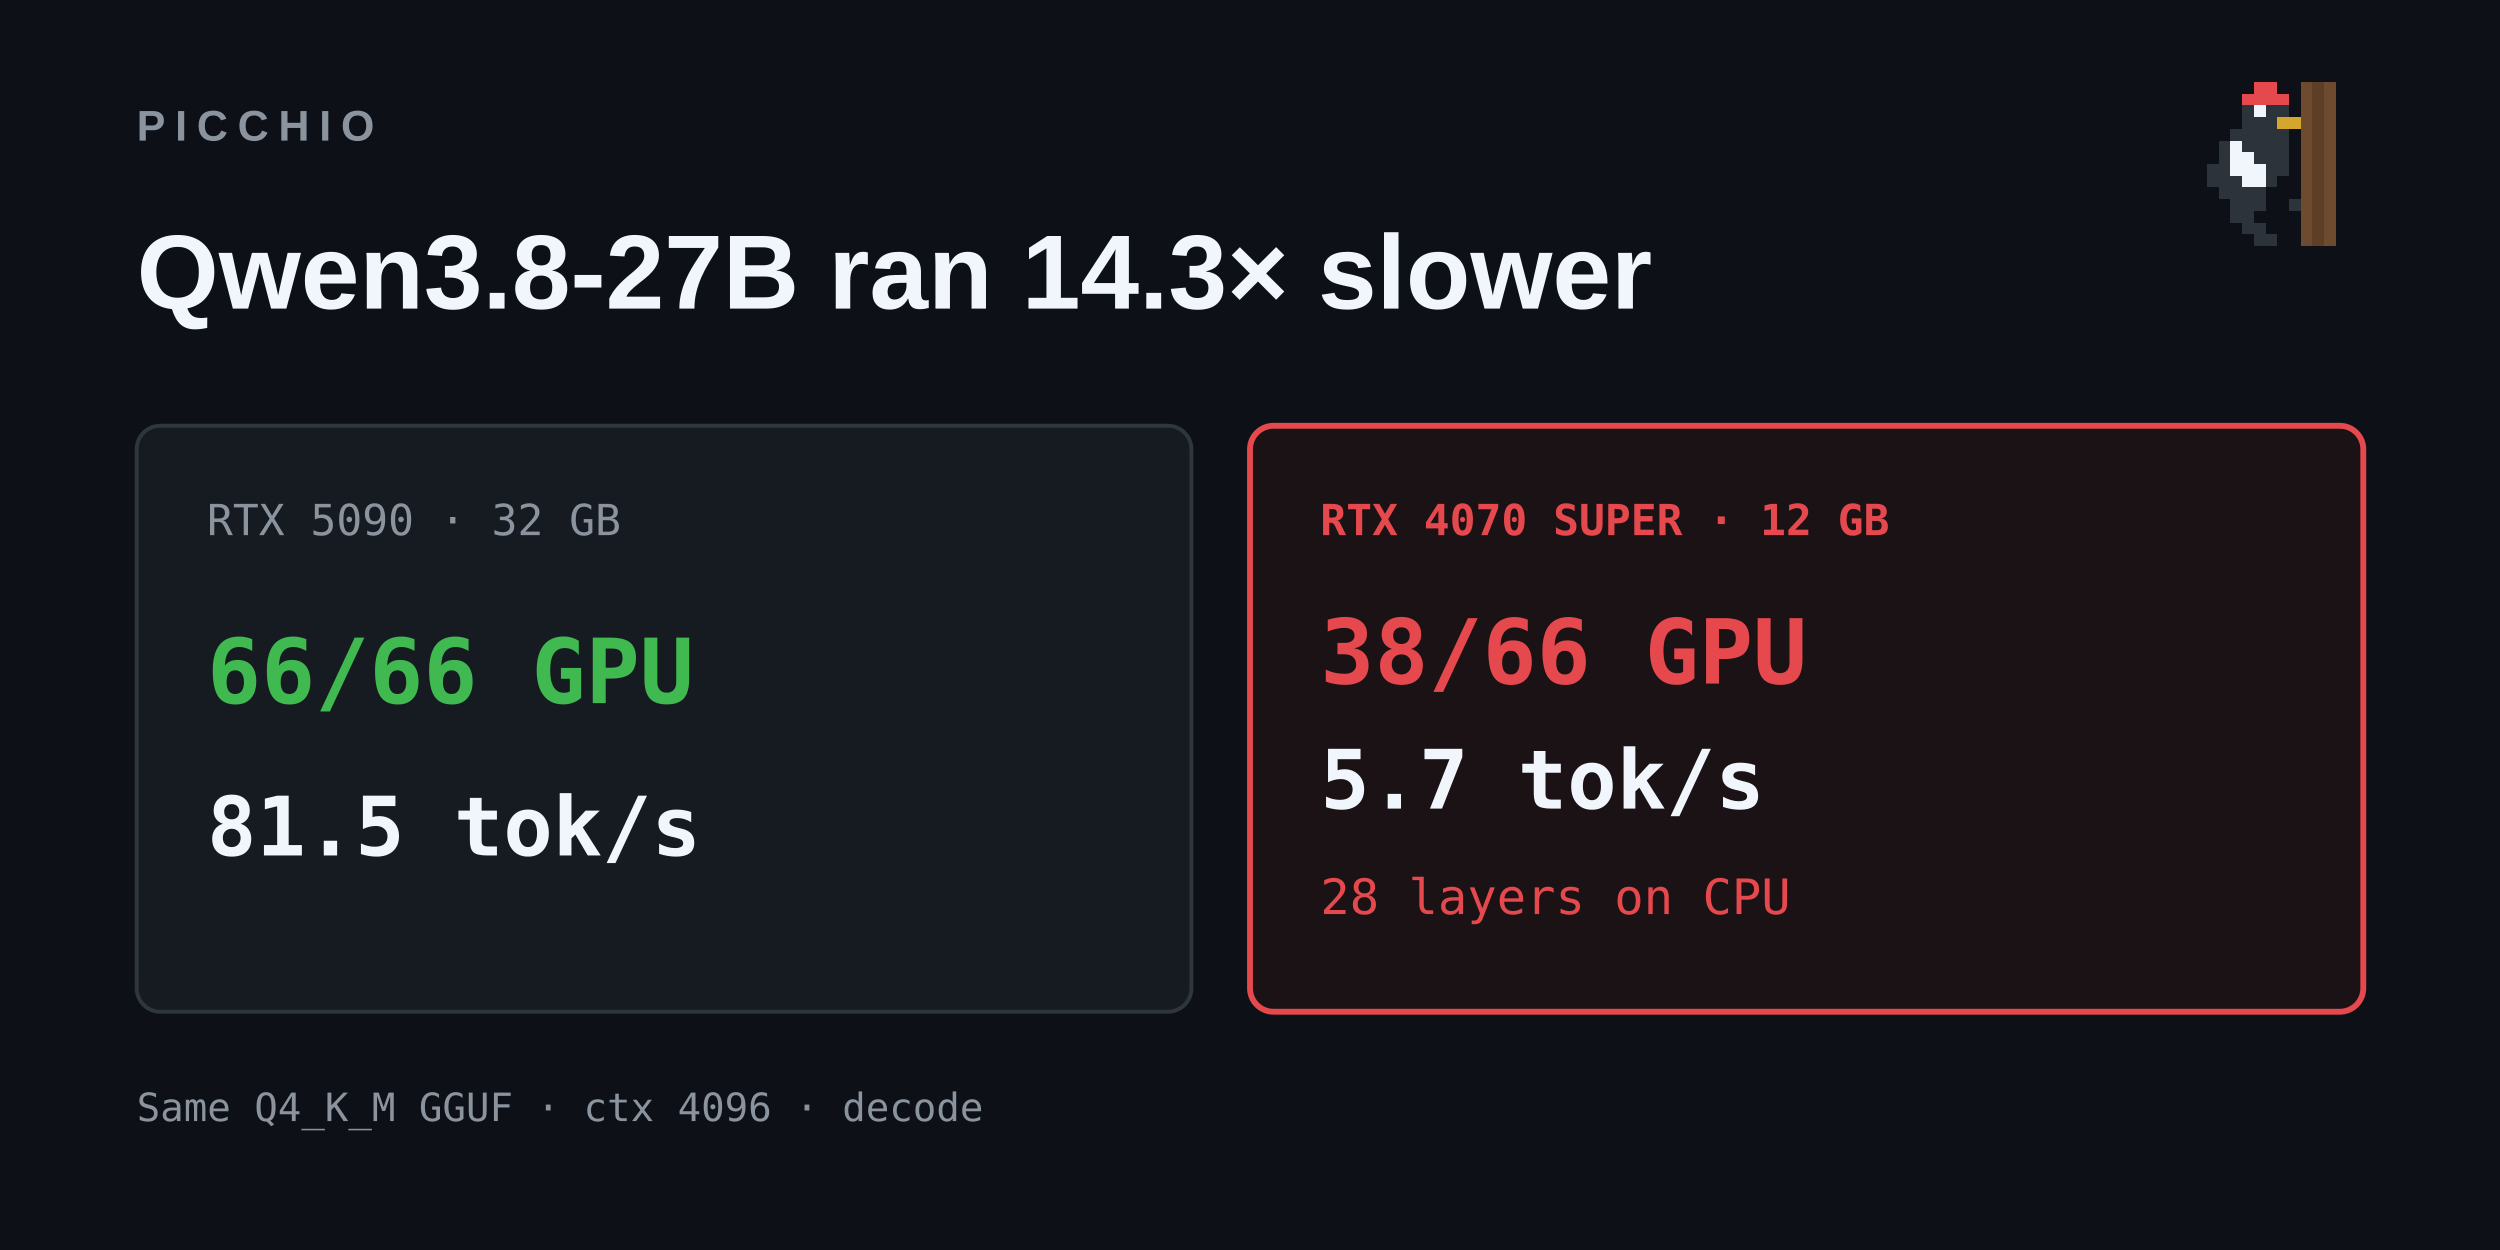
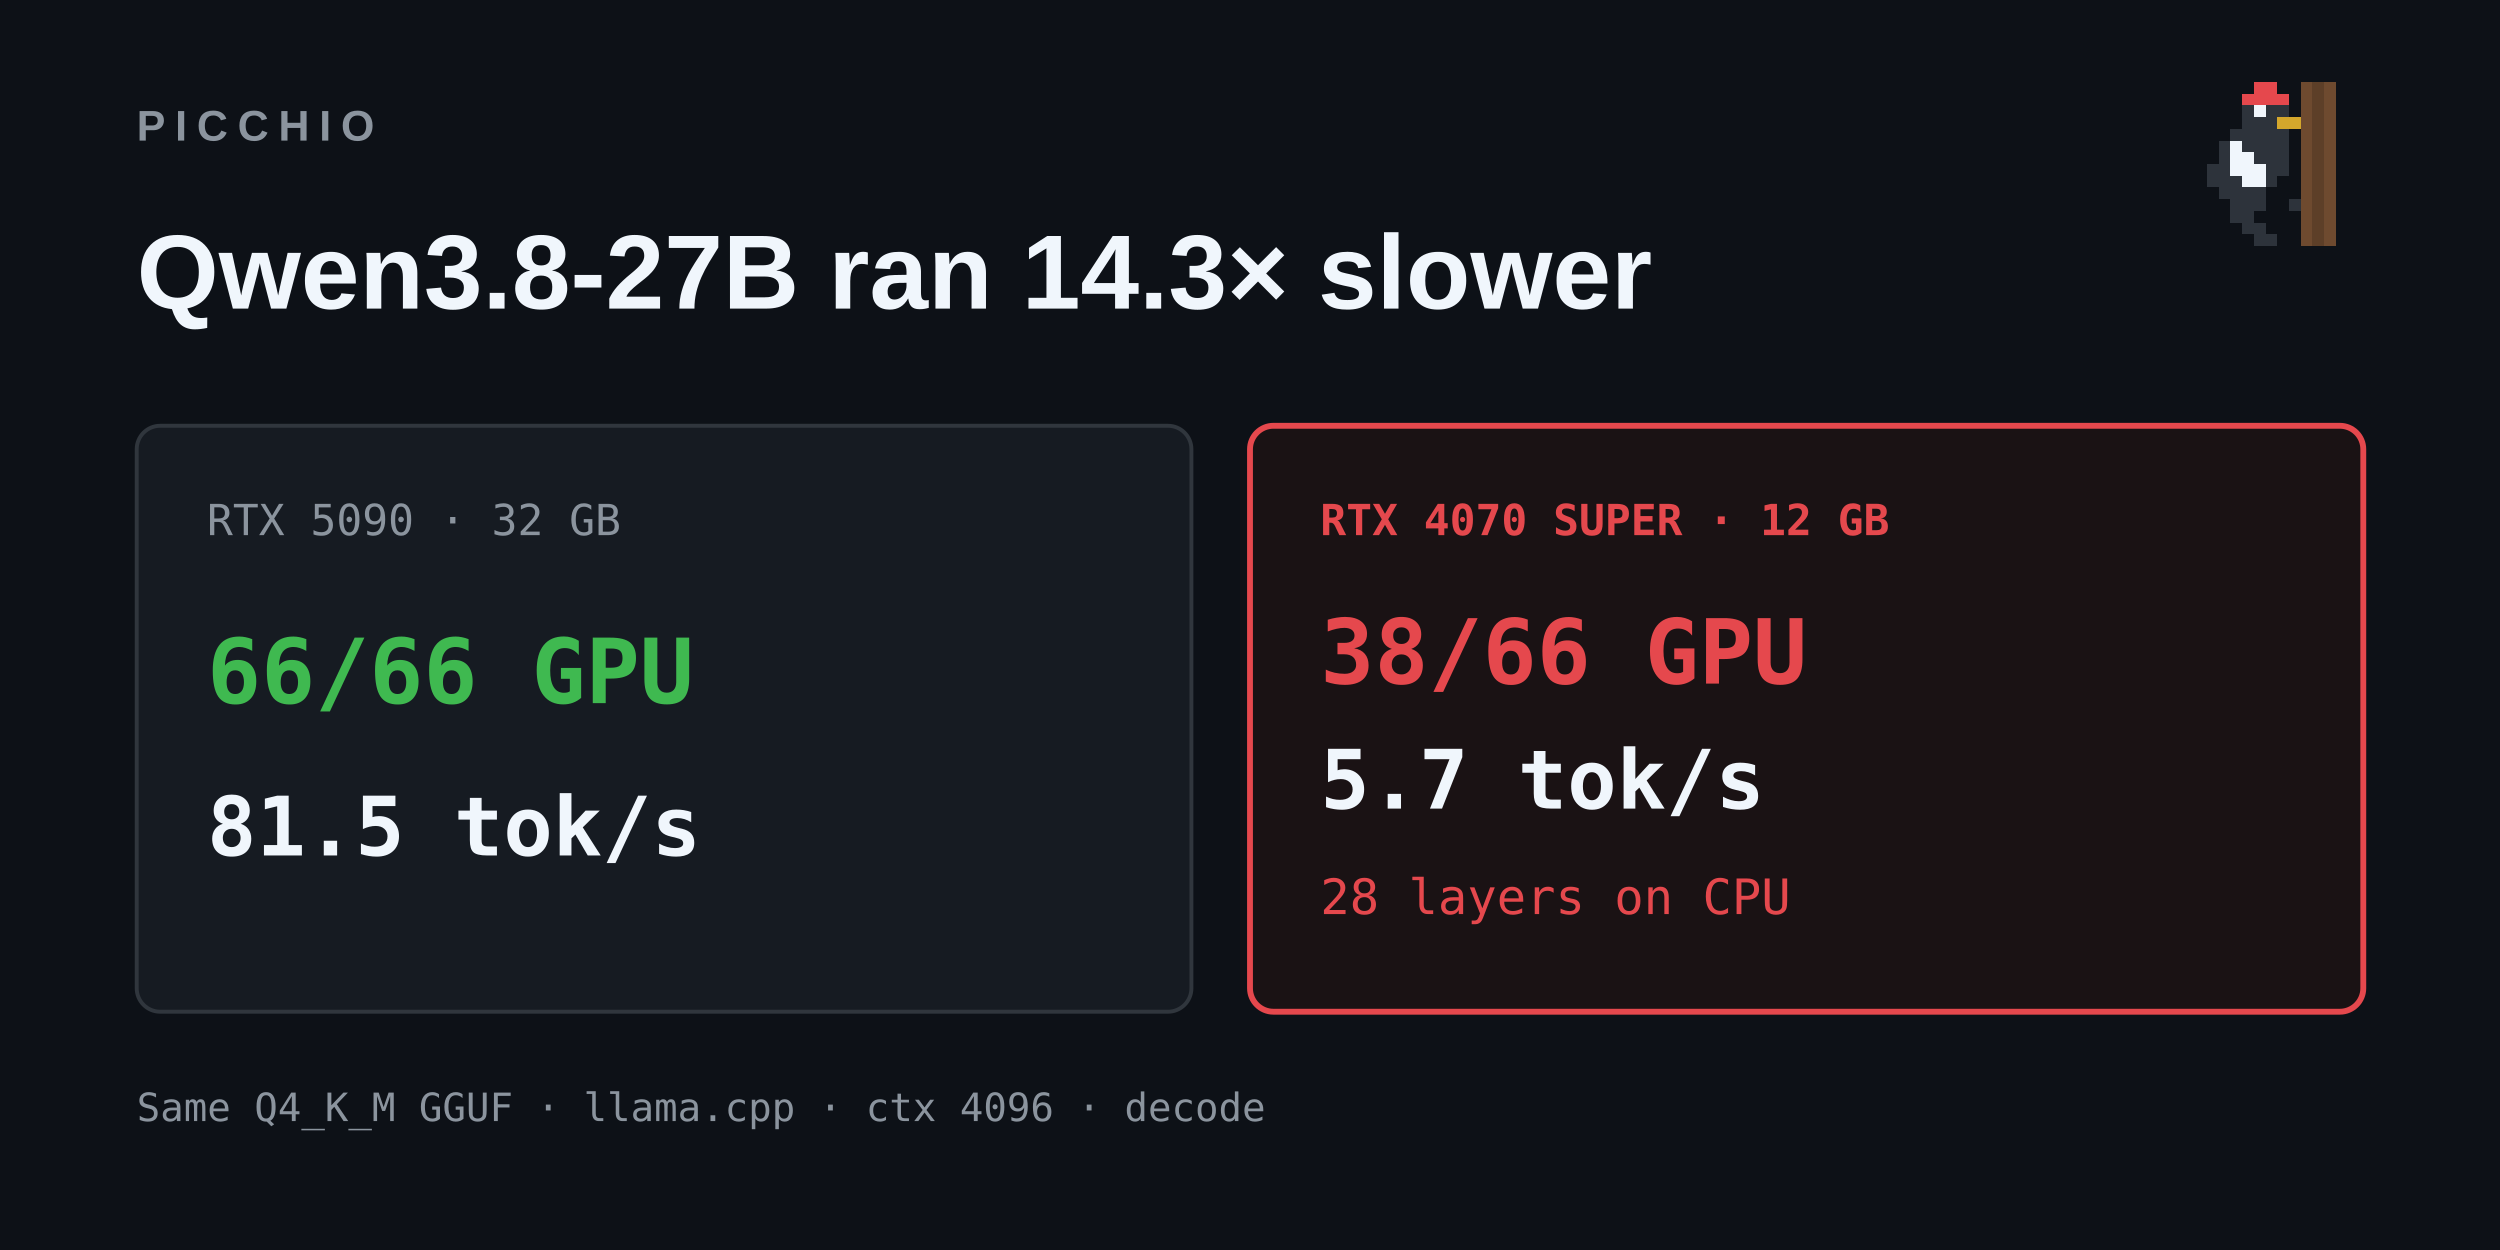
<svg xmlns="http://www.w3.org/2000/svg" width="1280" height="640" viewBox="0 0 1280 640">
  <rect width="1280" height="640" fill="#0d1117" />
  <g transform="translate(1100 42) scale(6)" shape-rendering="crispEdges">
    <rect x="9" y="0" width="2" height="1" fill="#e5484d" />
    <rect x="13" y="0" width="1" height="1" fill="#6e4a2f" />
    <rect x="14" y="0" width="1" height="1" fill="#5d3f28" />
    <rect x="15" y="0" width="1" height="1" fill="#6e4a2f" />
    <rect x="8" y="1" width="4" height="1" fill="#e5484d" />
    <rect x="13" y="1" width="1" height="1" fill="#6e4a2f" />
    <rect x="14" y="1" width="1" height="1" fill="#5d3f28" />
    <rect x="15" y="1" width="1" height="1" fill="#6e4a2f" />
    <rect x="8" y="2" width="1" height="1" fill="#2d333b" />
    <rect x="9" y="2" width="1" height="1" fill="#f0f6fc" />
    <rect x="10" y="2" width="2" height="1" fill="#2d333b" />
    <rect x="13" y="2" width="1" height="1" fill="#6e4a2f" />
    <rect x="14" y="2" width="1" height="1" fill="#5d3f28" />
    <rect x="15" y="2" width="1" height="1" fill="#6e4a2f" />
    <rect x="8" y="3" width="3" height="1" fill="#2d333b" />
    <rect x="11" y="3" width="2" height="1" fill="#d4a72c" />
    <rect x="13" y="3" width="1" height="1" fill="#6e4a2f" />
    <rect x="14" y="3" width="1" height="1" fill="#5d3f28" />
    <rect x="15" y="3" width="1" height="1" fill="#6e4a2f" />
    <rect x="7" y="4" width="5" height="1" fill="#2d333b" />
    <rect x="13" y="4" width="1" height="1" fill="#6e4a2f" />
    <rect x="14" y="4" width="1" height="1" fill="#5d3f28" />
    <rect x="15" y="4" width="1" height="1" fill="#6e4a2f" />
    <rect x="6" y="5" width="1" height="1" fill="#2d333b" />
    <rect x="7" y="5" width="1" height="1" fill="#f0f6fc" />
    <rect x="8" y="5" width="4" height="1" fill="#2d333b" />
    <rect x="13" y="5" width="1" height="1" fill="#6e4a2f" />
    <rect x="14" y="5" width="1" height="1" fill="#5d3f28" />
    <rect x="15" y="5" width="1" height="1" fill="#6e4a2f" />
    <rect x="6" y="6" width="1" height="1" fill="#2d333b" />
    <rect x="7" y="6" width="2" height="1" fill="#f0f6fc" />
    <rect x="9" y="6" width="3" height="1" fill="#2d333b" />
    <rect x="13" y="6" width="1" height="1" fill="#6e4a2f" />
    <rect x="14" y="6" width="1" height="1" fill="#5d3f28" />
    <rect x="15" y="6" width="1" height="1" fill="#6e4a2f" />
    <rect x="5" y="7" width="2" height="1" fill="#2d333b" />
    <rect x="7" y="7" width="3" height="1" fill="#f0f6fc" />
    <rect x="10" y="7" width="2" height="1" fill="#2d333b" />
    <rect x="13" y="7" width="1" height="1" fill="#6e4a2f" />
    <rect x="14" y="7" width="1" height="1" fill="#5d3f28" />
    <rect x="15" y="7" width="1" height="1" fill="#6e4a2f" />
    <rect x="5" y="8" width="3" height="1" fill="#2d333b" />
    <rect x="8" y="8" width="2" height="1" fill="#f0f6fc" />
    <rect x="10" y="8" width="1" height="1" fill="#2d333b" />
    <rect x="13" y="8" width="1" height="1" fill="#6e4a2f" />
    <rect x="14" y="8" width="1" height="1" fill="#5d3f28" />
    <rect x="15" y="8" width="1" height="1" fill="#6e4a2f" />
    <rect x="6" y="9" width="4" height="1" fill="#2d333b" />
    <rect x="13" y="9" width="1" height="1" fill="#6e4a2f" />
    <rect x="14" y="9" width="1" height="1" fill="#5d3f28" />
    <rect x="15" y="9" width="1" height="1" fill="#6e4a2f" />
    <rect x="7" y="10" width="3" height="1" fill="#2d333b" />
    <rect x="12" y="10" width="1" height="1" fill="#2d333b" />
    <rect x="13" y="10" width="1" height="1" fill="#6e4a2f" />
    <rect x="14" y="10" width="1" height="1" fill="#5d3f28" />
    <rect x="15" y="10" width="1" height="1" fill="#6e4a2f" />
    <rect x="7" y="11" width="2" height="1" fill="#2d333b" />
    <rect x="13" y="11" width="1" height="1" fill="#6e4a2f" />
    <rect x="14" y="11" width="1" height="1" fill="#5d3f28" />
    <rect x="15" y="11" width="1" height="1" fill="#6e4a2f" />
    <rect x="8" y="12" width="2" height="1" fill="#2d333b" />
    <rect x="13" y="12" width="1" height="1" fill="#6e4a2f" />
    <rect x="14" y="12" width="1" height="1" fill="#5d3f28" />
    <rect x="15" y="12" width="1" height="1" fill="#6e4a2f" />
    <rect x="9" y="13" width="2" height="1" fill="#2d333b" />
    <rect x="13" y="13" width="1" height="1" fill="#6e4a2f" />
    <rect x="14" y="13" width="1" height="1" fill="#5d3f28" />
    <rect x="15" y="13" width="1" height="1" fill="#6e4a2f" />
  </g>
  <text x="70" y="72" fill="#8b949e" font-family="Arial, Helvetica, sans-serif" font-size="22" font-weight="700" letter-spacing="5">PICCHIO</text>
  <text x="70" y="158" fill="#f0f6fc" font-family="Arial, Helvetica, sans-serif" font-size="54" font-weight="700">Qwen3.8-27B ran 14.3× slower</text>
  <rect x="70" y="218" width="540" height="300" rx="12" fill="#161b22" stroke="#30363d" stroke-width="2" />
  <text x="106" y="274" fill="#8b949e" font-family="ui-monospace, SFMono-Regular, Menlo, monospace" font-size="22">RTX 5090 · 32 GB</text>
  <text x="106" y="360" fill="#3fb950" font-family="ui-monospace, SFMono-Regular, Menlo, monospace" font-size="46" font-weight="700">66/66 GPU</text>
  <text x="106" y="438" fill="#f0f6fc" font-family="ui-monospace, SFMono-Regular, Menlo, monospace" font-size="42" font-weight="700">81.5 tok/s</text>
  <rect x="640" y="218" width="570" height="300" rx="12" fill="#1a1214" stroke="#e5484d" stroke-width="3" />
  <text x="676" y="274" fill="#e5484d" font-family="ui-monospace, SFMono-Regular, Menlo, monospace" font-size="22" font-weight="700">RTX 4070 SUPER · 12 GB</text>
  <text x="676" y="350" fill="#e5484d" font-family="ui-monospace, SFMono-Regular, Menlo, monospace" font-size="46" font-weight="700">38/66 GPU</text>
  <text x="676" y="414" fill="#f0f6fc" font-family="ui-monospace, SFMono-Regular, Menlo, monospace" font-size="42" font-weight="700">5.7 tok/s</text>
  <text x="676" y="468" fill="#e5484d" font-family="ui-monospace, SFMono-Regular, Menlo, monospace" font-size="25">28 layers on CPU</text>
-   <text x="70" y="574" fill="#8b949e" font-family="ui-monospace, SFMono-Regular, Menlo, monospace" font-size="20">Same Q4_K_M GGUF · ctx 4096 · decode</text>
+   <text x="70" y="574" fill="#8b949e" font-family="ui-monospace, SFMono-Regular, Menlo, monospace" font-size="20">Same Q4_K_M GGUF · llama.cpp · ctx 4096 · decode</text>
</svg>
